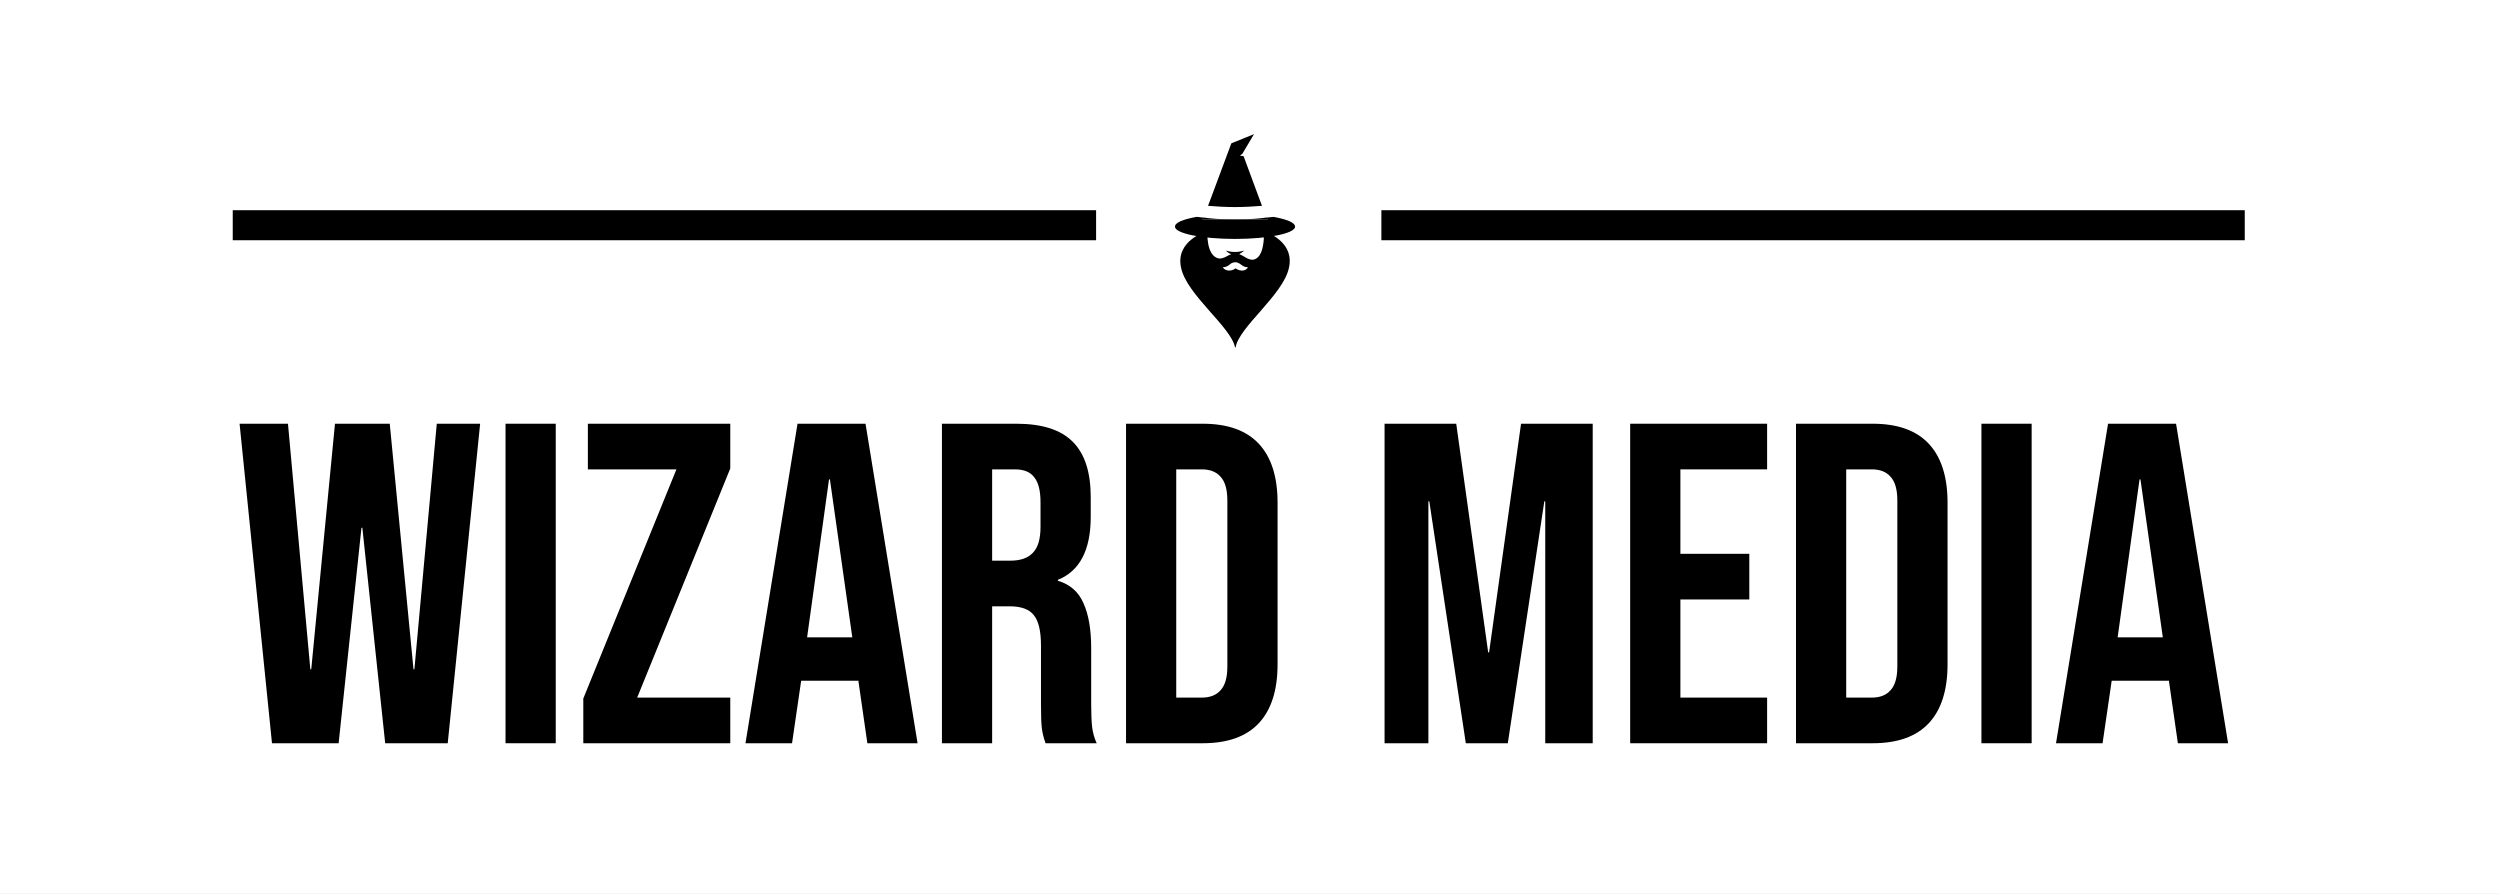
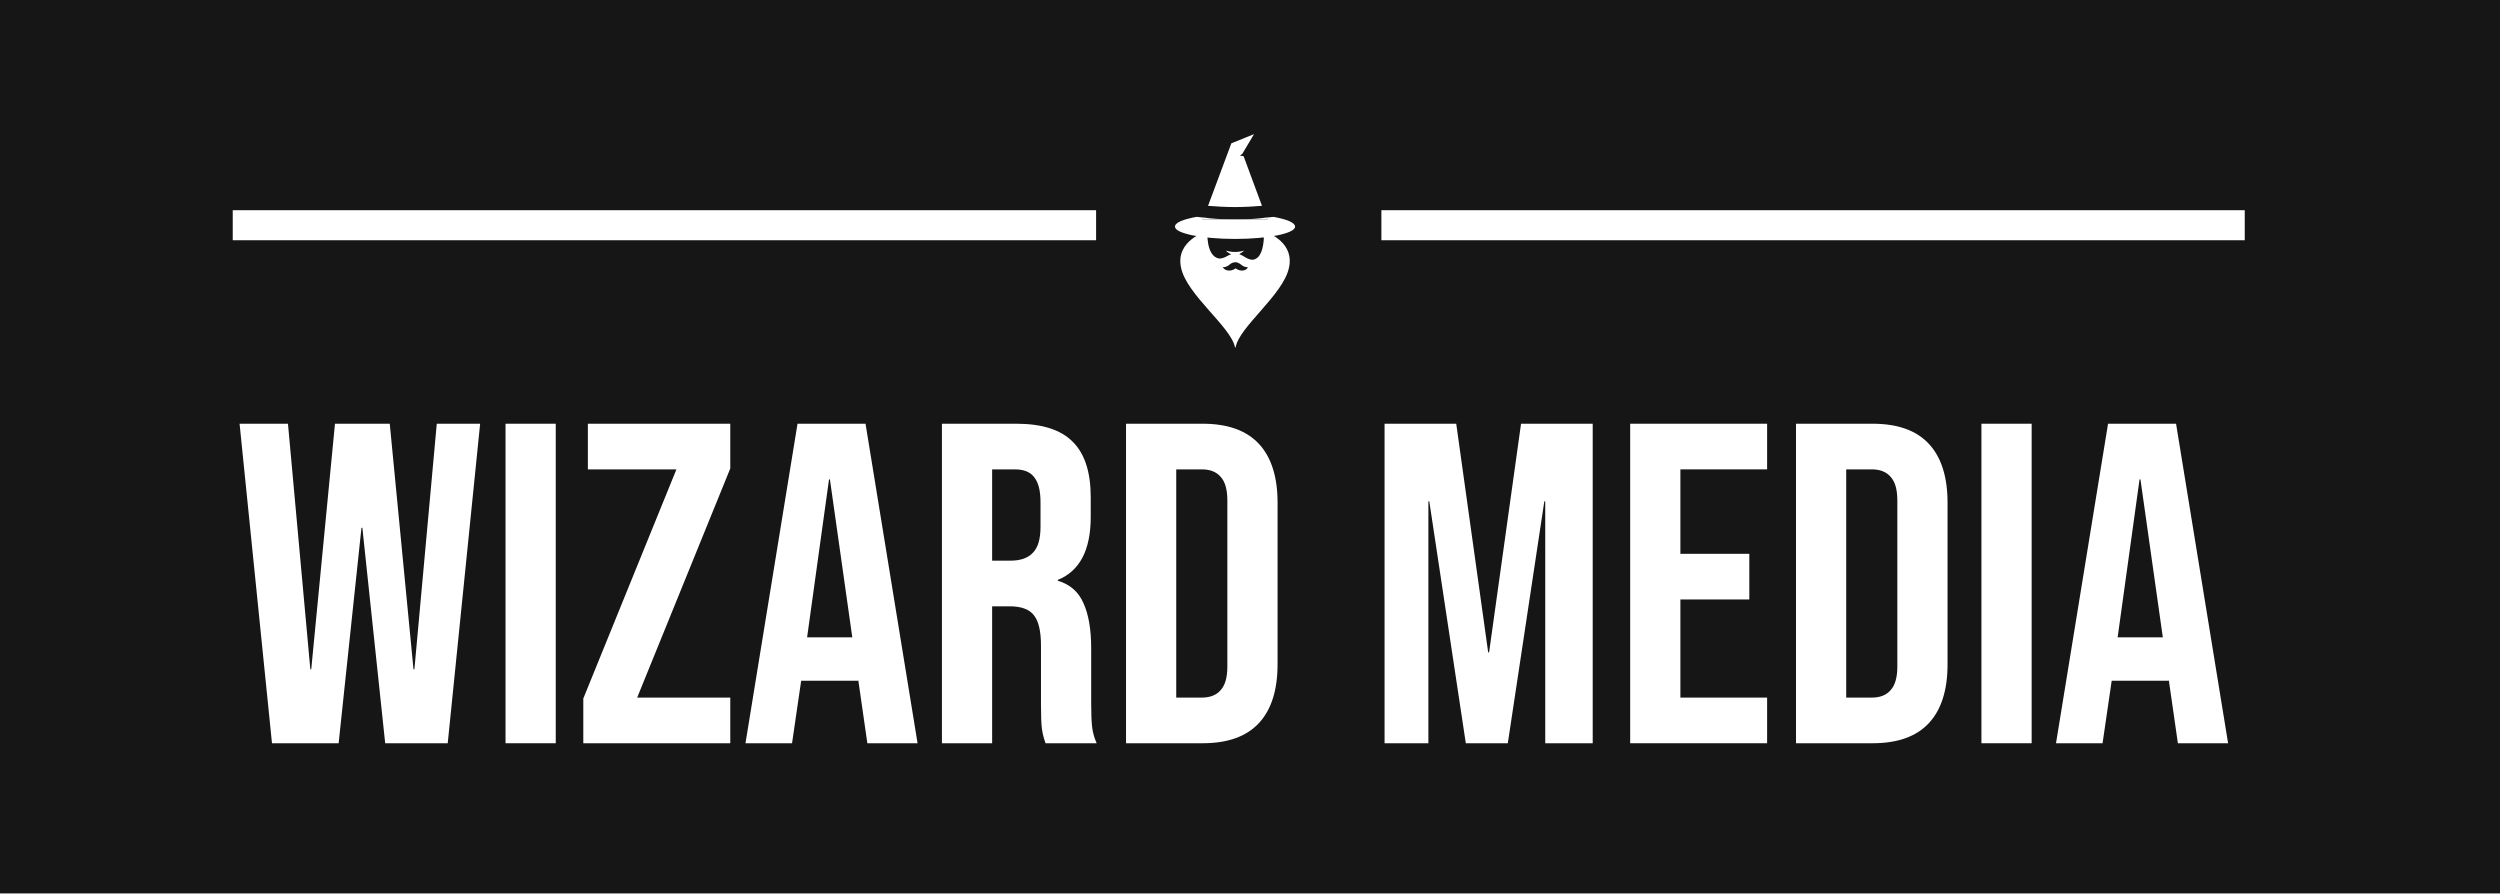
<svg xmlns="http://www.w3.org/2000/svg" width="333" height="119" viewBox="0 0 333 119" fill="none">
-   <rect width="333" height="119" fill="white" />
-   <path d="M31.912 56.44H38.357L41.336 89.15H41.458L44.619 56.44H51.915L55.077 89.15H55.198L58.178 56.44H63.954L59.637 99H51.307L48.267 70.302H48.146L45.106 99H36.229L31.912 56.44Z" fill="black" />
-   <path d="M67.337 56.44H74.025V99H67.337V56.44Z" fill="black" />
-   <path d="M77.696 93.042L90.099 62.52H78.304V56.44H97.273V62.398L84.87 92.92H97.273V99H77.696V93.042Z" fill="black" />
-   <path d="M106.23 56.44H115.289L122.22 99H115.532L114.316 90.549V90.67H106.716L105.5 99H99.298L106.23 56.44ZM113.526 84.894L110.546 63.858H110.425L107.506 84.894H113.526Z" fill="black" />
-   <path d="M125.465 56.44H135.375C138.82 56.44 141.333 57.251 142.914 58.872C144.495 60.453 145.285 62.905 145.285 66.229V68.843C145.285 73.261 143.826 76.058 140.908 77.234V77.355C142.529 77.842 143.664 78.835 144.313 80.334C145.002 81.834 145.346 83.841 145.346 86.354V93.832C145.346 95.048 145.387 96.041 145.468 96.811C145.549 97.541 145.752 98.27 146.076 99H139.266C139.023 98.311 138.861 97.662 138.78 97.054C138.699 96.446 138.658 95.352 138.658 93.771V85.989C138.658 84.043 138.334 82.685 137.685 81.915C137.077 81.145 136.003 80.76 134.463 80.76H132.153V99H125.465V56.44ZM134.585 74.68C135.922 74.68 136.915 74.335 137.564 73.646C138.253 72.957 138.597 71.802 138.597 70.181V66.898C138.597 65.357 138.314 64.243 137.746 63.554C137.219 62.864 136.368 62.52 135.193 62.52H132.153V74.68H134.585Z" fill="black" />
-   <path d="M149.987 56.44H160.201C163.525 56.44 166.017 57.332 167.679 59.115C169.341 60.899 170.172 63.513 170.172 66.958V88.482C170.172 91.927 169.341 94.541 167.679 96.325C166.017 98.108 163.525 99 160.201 99H149.987V56.44ZM160.079 92.92C161.174 92.92 162.005 92.596 162.572 91.947C163.18 91.299 163.484 90.245 163.484 88.786V66.654C163.484 65.195 163.18 64.141 162.572 63.493C162.005 62.844 161.174 62.52 160.079 62.52H156.675V92.92H160.079Z" fill="black" />
-   <path d="M184.424 56.44H193.97L198.226 86.901H198.347L202.603 56.44H212.149V99H205.826V66.776H205.704L200.84 99H195.246L190.382 66.776H190.261V99H184.424V56.44Z" fill="black" />
-   <path d="M217.14 56.44H235.38V62.52H223.828V73.768H233.008V79.848H223.828V92.92H235.38V99H217.14V56.44Z" fill="black" />
-   <path d="M239.227 56.44H249.442C252.765 56.44 255.258 57.332 256.92 59.115C258.582 60.899 259.413 63.513 259.413 66.958V88.482C259.413 91.927 258.582 94.541 256.92 96.325C255.258 98.108 252.765 99 249.442 99H239.227V56.44ZM249.32 92.92C250.414 92.92 251.245 92.596 251.813 91.947C252.421 91.299 252.725 90.245 252.725 88.786V66.654C252.725 65.195 252.421 64.141 251.813 63.493C251.245 62.844 250.414 62.52 249.32 62.52H245.915V92.92H249.32Z" fill="black" />
-   <path d="M263.927 56.44H270.615V99H263.927V56.44Z" fill="black" />
-   <path d="M280.792 56.44H289.851L296.782 99H290.094L288.878 90.549V90.67H281.278L280.062 99H273.861L280.792 56.44ZM288.088 84.894L285.109 63.858H284.987L282.069 84.894H288.088Z" fill="black" />
-   <line x1="31" y1="30" x2="146" y2="30" stroke="black" stroke-width="4" />
-   <path fill-rule="evenodd" clip-rule="evenodd" d="M164.586 34.928C164.749 34.928 164.994 35.01 165.32 35.255C165.81 35.663 166.218 35.582 166.218 35.582C166.055 36.071 165.239 36.235 164.586 35.745C163.932 36.235 163.116 36.071 162.871 35.582C162.871 35.582 163.279 35.663 163.769 35.255C164.014 35.01 164.34 34.928 164.586 34.928ZM168.177 30.765H168.259C168.341 30.765 168.341 30.847 168.422 30.847C169.239 31.092 172.422 32.48 171.688 35.663C170.953 39.255 164.994 43.582 164.586 46.275H164.504C164.014 43.582 158.055 39.255 157.32 35.663C156.504 31.99 160.83 30.765 160.83 30.765C160.83 30.765 160.586 34.112 162.381 34.439C163.116 34.439 163.443 34.031 164.014 33.867C163.769 33.785 163.524 33.622 163.279 33.377C164.096 33.622 164.912 33.622 165.729 33.377C165.483 33.622 165.239 33.704 165.075 33.867C165.647 34.031 166.137 34.602 166.871 34.602C168.014 34.439 168.259 32.888 168.341 31.826C168.341 31.5 168.259 31.173 168.177 30.765Z" fill="black" />
-   <path fill-rule="evenodd" clip-rule="evenodd" d="M169.647 28.888C171.361 29.214 172.504 29.622 172.504 30.194C172.504 31.092 168.912 31.826 164.504 31.826C160.096 31.826 156.504 31.092 156.504 30.194C156.504 29.622 157.647 29.214 159.361 28.888C159.687 28.888 159.932 28.969 160.259 28.969L160.177 29.214H164.014C164.177 29.214 164.34 29.214 164.504 29.214C164.667 29.214 164.83 29.214 164.994 29.214H168.831L168.749 28.969C169.075 28.969 169.402 28.888 169.647 28.888Z" fill="black" />
-   <path fill-rule="evenodd" clip-rule="evenodd" d="M164.014 19.092L167.034 17.867L165.483 20.479L165.157 20.724L165.647 20.806L168.096 27.418C167.034 27.5 165.81 27.581 164.504 27.581C163.198 27.581 161.973 27.5 160.912 27.418L164.014 19.092ZM168.749 28.969L168.831 29.214H164.994C166.381 29.214 167.606 29.132 168.749 28.969ZM164.014 29.214H160.177L160.259 28.969C161.402 29.132 162.626 29.214 164.014 29.214Z" fill="black" />
-   <line x1="184" y1="30" x2="299" y2="30" stroke="black" stroke-width="4" />
+   <rect width="333" height="119" fill="#161616" />
+   <path d="M31.912 56.44H38.357L41.336 89.15H41.458L44.619 56.44H51.915L55.077 89.15H55.198L58.178 56.44H63.954L59.637 99H51.307L48.267 70.302H48.146L45.106 99H36.229L31.912 56.44Z" fill="white" />
+   <path d="M67.337 56.44H74.025V99H67.337V56.44Z" fill="white" />
+   <path d="M77.696 93.042L90.099 62.52H78.304V56.44H97.273V62.398L84.87 92.92H97.273V99H77.696V93.042Z" fill="white" />
+   <path d="M106.23 56.44H115.289L122.22 99H115.532L114.316 90.549V90.67H106.716L105.5 99H99.298L106.23 56.44ZM113.526 84.894L110.546 63.858H110.425L107.506 84.894H113.526Z" fill="white" />
+   <path d="M125.465 56.44H135.375C138.82 56.44 141.333 57.251 142.914 58.872C144.495 60.453 145.285 62.905 145.285 66.229V68.843C145.285 73.261 143.826 76.058 140.908 77.234V77.355C142.529 77.842 143.664 78.835 144.313 80.334C145.002 81.834 145.346 83.841 145.346 86.354V93.832C145.346 95.048 145.387 96.041 145.468 96.811C145.549 97.541 145.752 98.27 146.076 99H139.266C139.023 98.311 138.861 97.662 138.78 97.054C138.699 96.446 138.658 95.352 138.658 93.771V85.989C138.658 84.043 138.334 82.685 137.685 81.915C137.077 81.145 136.003 80.76 134.463 80.76H132.153V99H125.465V56.44ZM134.585 74.68C135.922 74.68 136.915 74.335 137.564 73.646C138.253 72.957 138.597 71.802 138.597 70.181V66.898C138.597 65.357 138.314 64.243 137.746 63.554C137.219 62.864 136.368 62.52 135.193 62.52H132.153V74.68H134.585Z" fill="white" />
+   <path d="M149.987 56.44H160.201C163.525 56.44 166.017 57.332 167.679 59.115C169.341 60.899 170.172 63.513 170.172 66.958V88.482C170.172 91.927 169.341 94.541 167.679 96.325C166.017 98.108 163.525 99 160.201 99H149.987V56.44ZM160.079 92.92C161.174 92.92 162.005 92.596 162.572 91.947C163.18 91.299 163.484 90.245 163.484 88.786V66.654C163.484 65.195 163.18 64.141 162.572 63.493C162.005 62.844 161.174 62.52 160.079 62.52H156.675V92.92H160.079Z" fill="white" />
+   <path d="M184.424 56.44H193.97L198.226 86.901H198.347L202.603 56.44H212.149V99H205.826V66.776H205.704L200.84 99H195.246L190.382 66.776H190.261V99H184.424V56.44Z" fill="white" />
+   <path d="M217.14 56.44H235.38V62.52H223.828V73.768H233.008V79.848H223.828V92.92H235.38V99H217.14V56.44Z" fill="white" />
+   <path d="M239.227 56.44H249.442C252.765 56.44 255.258 57.332 256.92 59.115C258.582 60.899 259.413 63.513 259.413 66.958V88.482C259.413 91.927 258.582 94.541 256.92 96.325C255.258 98.108 252.765 99 249.442 99H239.227V56.44ZM249.32 92.92C250.414 92.92 251.245 92.596 251.813 91.947C252.421 91.299 252.725 90.245 252.725 88.786V66.654C252.725 65.195 252.421 64.141 251.813 63.493C251.245 62.844 250.414 62.52 249.32 62.52H245.915V92.92H249.32Z" fill="white" />
+   <path d="M263.927 56.44H270.615V99H263.927V56.44Z" fill="white" />
+   <path d="M280.792 56.44H289.851L296.782 99H290.094L288.878 90.549V90.67H281.278L280.062 99H273.861L280.792 56.44ZM288.088 84.894L285.109 63.858H284.987L282.069 84.894H288.088Z" fill="white" />
+   <line x1="31" y1="30" x2="146" y2="30" stroke="white" stroke-width="4" />
+   <path fill-rule="evenodd" clip-rule="evenodd" d="M164.586 34.928C164.749 34.928 164.994 35.01 165.32 35.255C165.81 35.663 166.218 35.582 166.218 35.582C166.055 36.071 165.239 36.235 164.586 35.745C163.932 36.235 163.116 36.071 162.871 35.582C162.871 35.582 163.279 35.663 163.769 35.255C164.014 35.01 164.34 34.928 164.586 34.928ZM168.177 30.765H168.259C168.341 30.765 168.341 30.847 168.422 30.847C169.239 31.092 172.422 32.48 171.688 35.663C170.953 39.255 164.994 43.582 164.586 46.275H164.504C164.014 43.582 158.055 39.255 157.32 35.663C156.504 31.99 160.83 30.765 160.83 30.765C160.83 30.765 160.586 34.112 162.381 34.439C163.116 34.439 163.443 34.031 164.014 33.867C163.769 33.785 163.524 33.622 163.279 33.377C164.096 33.622 164.912 33.622 165.729 33.377C165.483 33.622 165.239 33.704 165.075 33.867C165.647 34.031 166.137 34.602 166.871 34.602C168.014 34.439 168.259 32.888 168.341 31.826C168.341 31.5 168.259 31.173 168.177 30.765Z" fill="white" />
+   <path fill-rule="evenodd" clip-rule="evenodd" d="M169.647 28.888C171.361 29.214 172.504 29.622 172.504 30.194C172.504 31.092 168.912 31.826 164.504 31.826C160.096 31.826 156.504 31.092 156.504 30.194C156.504 29.622 157.647 29.214 159.361 28.888C159.687 28.888 159.932 28.969 160.259 28.969L160.177 29.214H164.014C164.177 29.214 164.34 29.214 164.504 29.214C164.667 29.214 164.83 29.214 164.994 29.214H168.831L168.749 28.969C169.075 28.969 169.402 28.888 169.647 28.888Z" fill="white" />
+   <path fill-rule="evenodd" clip-rule="evenodd" d="M164.014 19.092L167.034 17.867L165.483 20.479L165.157 20.724L165.647 20.806L168.096 27.418C167.034 27.5 165.81 27.581 164.504 27.581C163.198 27.581 161.973 27.5 160.912 27.418L164.014 19.092ZM168.749 28.969L168.831 29.214H164.994C166.381 29.214 167.606 29.132 168.749 28.969ZM164.014 29.214H160.177L160.259 28.969C161.402 29.132 162.626 29.214 164.014 29.214Z" fill="white" />
+   <line x1="184" y1="30" x2="299" y2="30" stroke="white" stroke-width="4" />
</svg>
